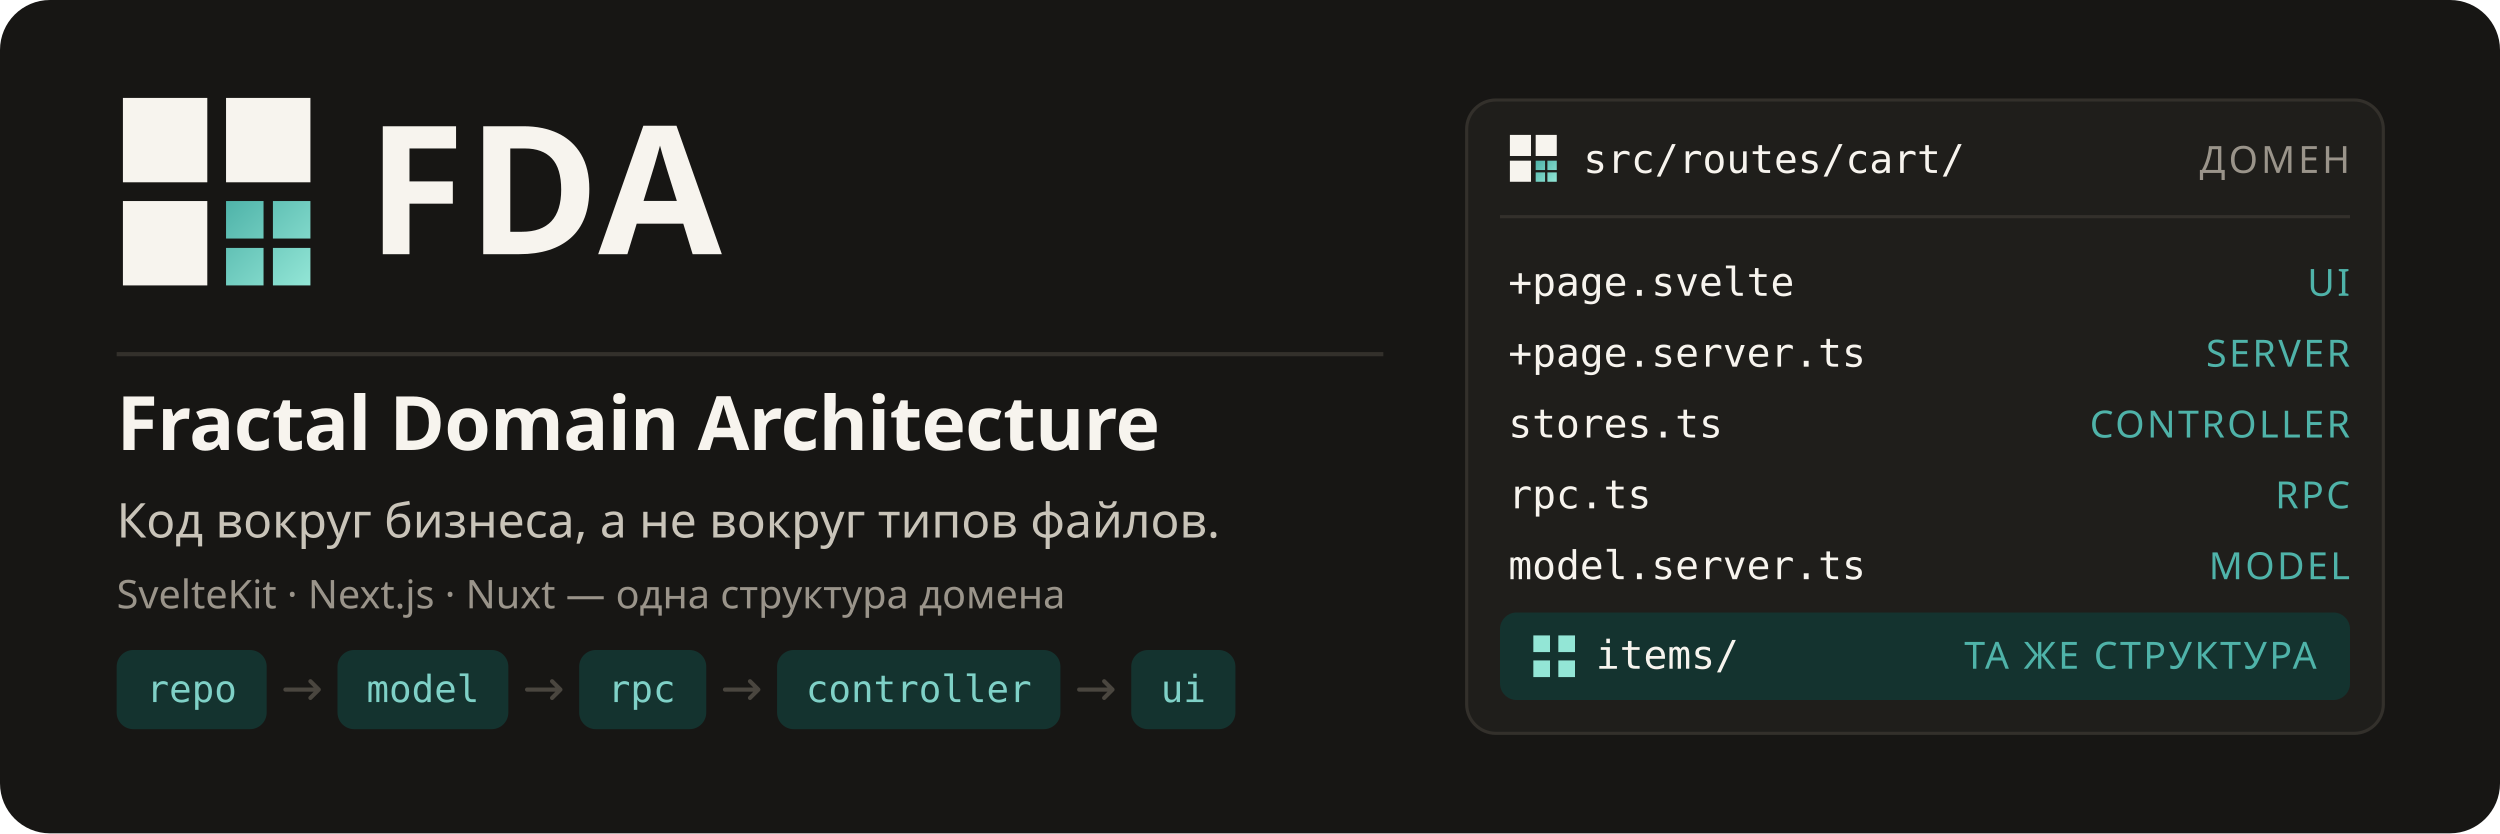
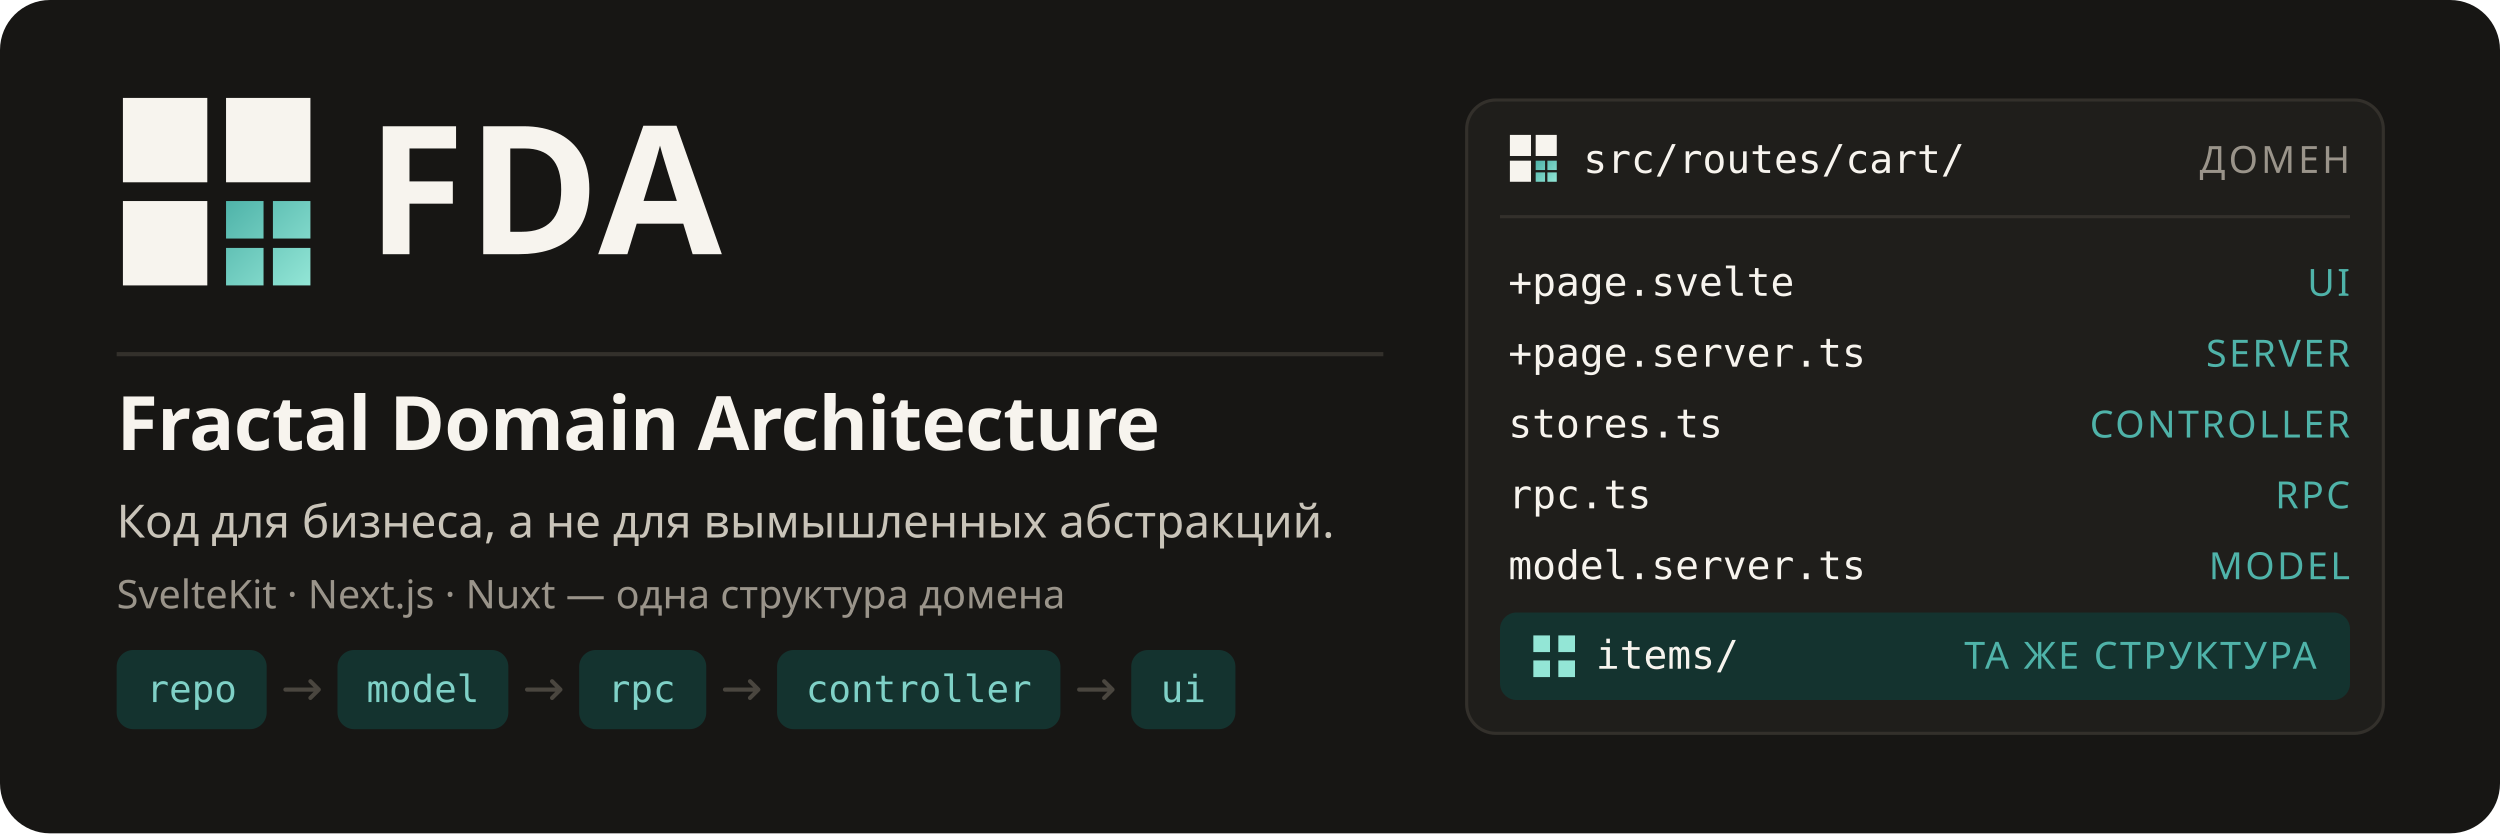
<svg xmlns="http://www.w3.org/2000/svg" width="1200" height="400" viewBox="0 0 1200 400" role="img" aria-labelledby="heroTitleDark heroDescDark">
  <style>
    .sg { font-family: "Space Grotesk Variable", "Space Grotesk", ui-sans-serif, system-ui, "Segoe UI", sans-serif; }
    .mono { font-family: "Space Mono", ui-monospace, SFMono-Regular, Menlo, Consolas, monospace; }
  </style>
  <defs>
    <linearGradient id="markAccentDark" gradientUnits="userSpaceOnUse" x1="140" y1="140" x2="248" y2="248">
      <stop offset="0" stop-color="#4fb3a9" />
      <stop offset="1" stop-color="#93e6d6" />
    </linearGradient>
  </defs>
  <rect width="1200" height="400" rx="24" fill="#171614" />
  <g transform="translate(56,44) scale(0.375)">
    <g fill="#f7f4ee">
      <rect x="8" y="8" width="108" height="108" />
      <rect x="140" y="8" width="108" height="108" />
      <rect x="8" y="140" width="108" height="108" />
    </g>
    <g fill="url(#markAccentDark)">
      <rect x="140" y="140" width="48" height="48" />
      <rect x="200" y="140" width="48" height="48" />
      <rect x="140" y="200" width="48" height="48" />
      <rect x="200" y="200" width="48" height="48" />
    </g>
  </g>
  <text class="sg" x="176" y="122" font-size="86" font-weight="700" letter-spacing="1" fill="#f7f4ee">FDA</text>
  <line x1="56" y1="170" x2="664" y2="170" stroke="#33302b" stroke-width="2" />
  <text class="sg" x="56" y="216" font-size="36" font-weight="600" letter-spacing="-0.3" fill="#f7f4ee">Fractal Domain Architecture</text>
-   <text class="sg" x="56" y="258" font-size="23" fill="#c9c4b9">Код вокруг бизнеса, а не вокруг типов файлов.</text>
+   <text class="sg" x="56" y="258" font-size="22" fill="#c9c4b9">Код для бизнеса, а не для вымышленных абстракций.</text>
  <text class="sg" x="56" y="292" font-size="19" fill="#9a948a">SvelteKit · Next.js · Nuxt — одна структура домена</text>
  <g class="mono" font-size="18" fill="#7fd1c7" text-anchor="middle">
    <rect x="56" y="312" width="72" height="38" rx="8" fill="#14332f" />
    <text x="92" y="337">repo</text>
    <rect x="162" y="312" width="82" height="38" rx="8" fill="#14332f" />
    <text x="203" y="337">model</text>
    <rect x="278" y="312" width="61" height="38" rx="8" fill="#14332f" />
    <text x="308" y="337">rpc</text>
    <rect x="373" y="312" width="136" height="38" rx="8" fill="#14332f" />
    <text x="441" y="337">controller</text>
    <rect x="543" y="312" width="50" height="38" rx="8" fill="#14332f" />
    <text x="568" y="337">ui</text>
  </g>
  <g stroke="#4a463f" stroke-width="2" fill="none" stroke-linecap="round" stroke-linejoin="round">
    <path d="M137 331h16M149 327l4 4-4 4" />
    <path d="M253 331h16M265 327l4 4-4 4" />
    <path d="M348 331h16M360 327l4 4-4 4" />
    <path d="M518 331h16M530 327l4 4-4 4" />
  </g>
  <rect x="704" y="48" width="440" height="304" rx="14" fill="#1f1e1b" stroke="#33302b" stroke-width="1.5" />
  <g transform="translate(724,64) scale(0.09375)">
    <g fill="#f7f4ee">
      <rect x="8" y="8" width="108" height="108" />
      <rect x="140" y="8" width="108" height="108" />
      <rect x="8" y="140" width="108" height="108" />
    </g>
    <g fill="url(#markAccentDark)">
      <rect x="140" y="140" width="48" height="48" />
      <rect x="200" y="140" width="48" height="48" />
      <rect x="140" y="200" width="48" height="48" />
      <rect x="200" y="200" width="48" height="48" />
    </g>
  </g>
  <text class="mono" x="760" y="83" font-size="19" fill="#f7f4ee">src/routes/cart/</text>
  <text class="sg" x="1128" y="83" font-size="18" letter-spacing="1.5" fill="#9a948a" text-anchor="end">ДОМЕН</text>
  <line x1="720" y1="104" x2="1128" y2="104" stroke="#33302b" stroke-width="1.5" />
  <g class="mono" font-size="19" fill="#f7f4ee">
    <text x="724" y="142">+page.svelte</text>
    <text x="724" y="176">+page.server.ts</text>
    <text x="724" y="210">stores.ts</text>
    <text x="724" y="244">rpc.ts</text>
    <text x="724" y="278">model.server.ts</text>
  </g>
  <g class="sg" font-size="18" letter-spacing="1.2" fill="#4fb3a9" text-anchor="end">
    <text x="1128" y="142">UI</text>
    <text x="1128" y="176">SERVER</text>
    <text x="1128" y="210">CONTROLLER</text>
    <text x="1128" y="244">RPC</text>
    <text x="1128" y="278">MODEL</text>
  </g>
  <rect x="720" y="294" width="408" height="42" rx="8" fill="#14332f" />
  <g fill="url(#markAccentDark)">
    <rect x="736" y="305" width="8" height="8" />
    <rect x="748" y="305" width="8" height="8" />
    <rect x="736" y="317" width="8" height="8" />
    <rect x="748" y="317" width="8" height="8" />
  </g>
  <text class="mono" x="766" y="321" font-size="19" fill="#f7f4ee">items/</text>
  <text class="sg" x="1112" y="321" font-size="18" letter-spacing="1.2" fill="#4fb3a9" text-anchor="end">ТА ЖЕ СТРУКТУРА</text>
</svg>
